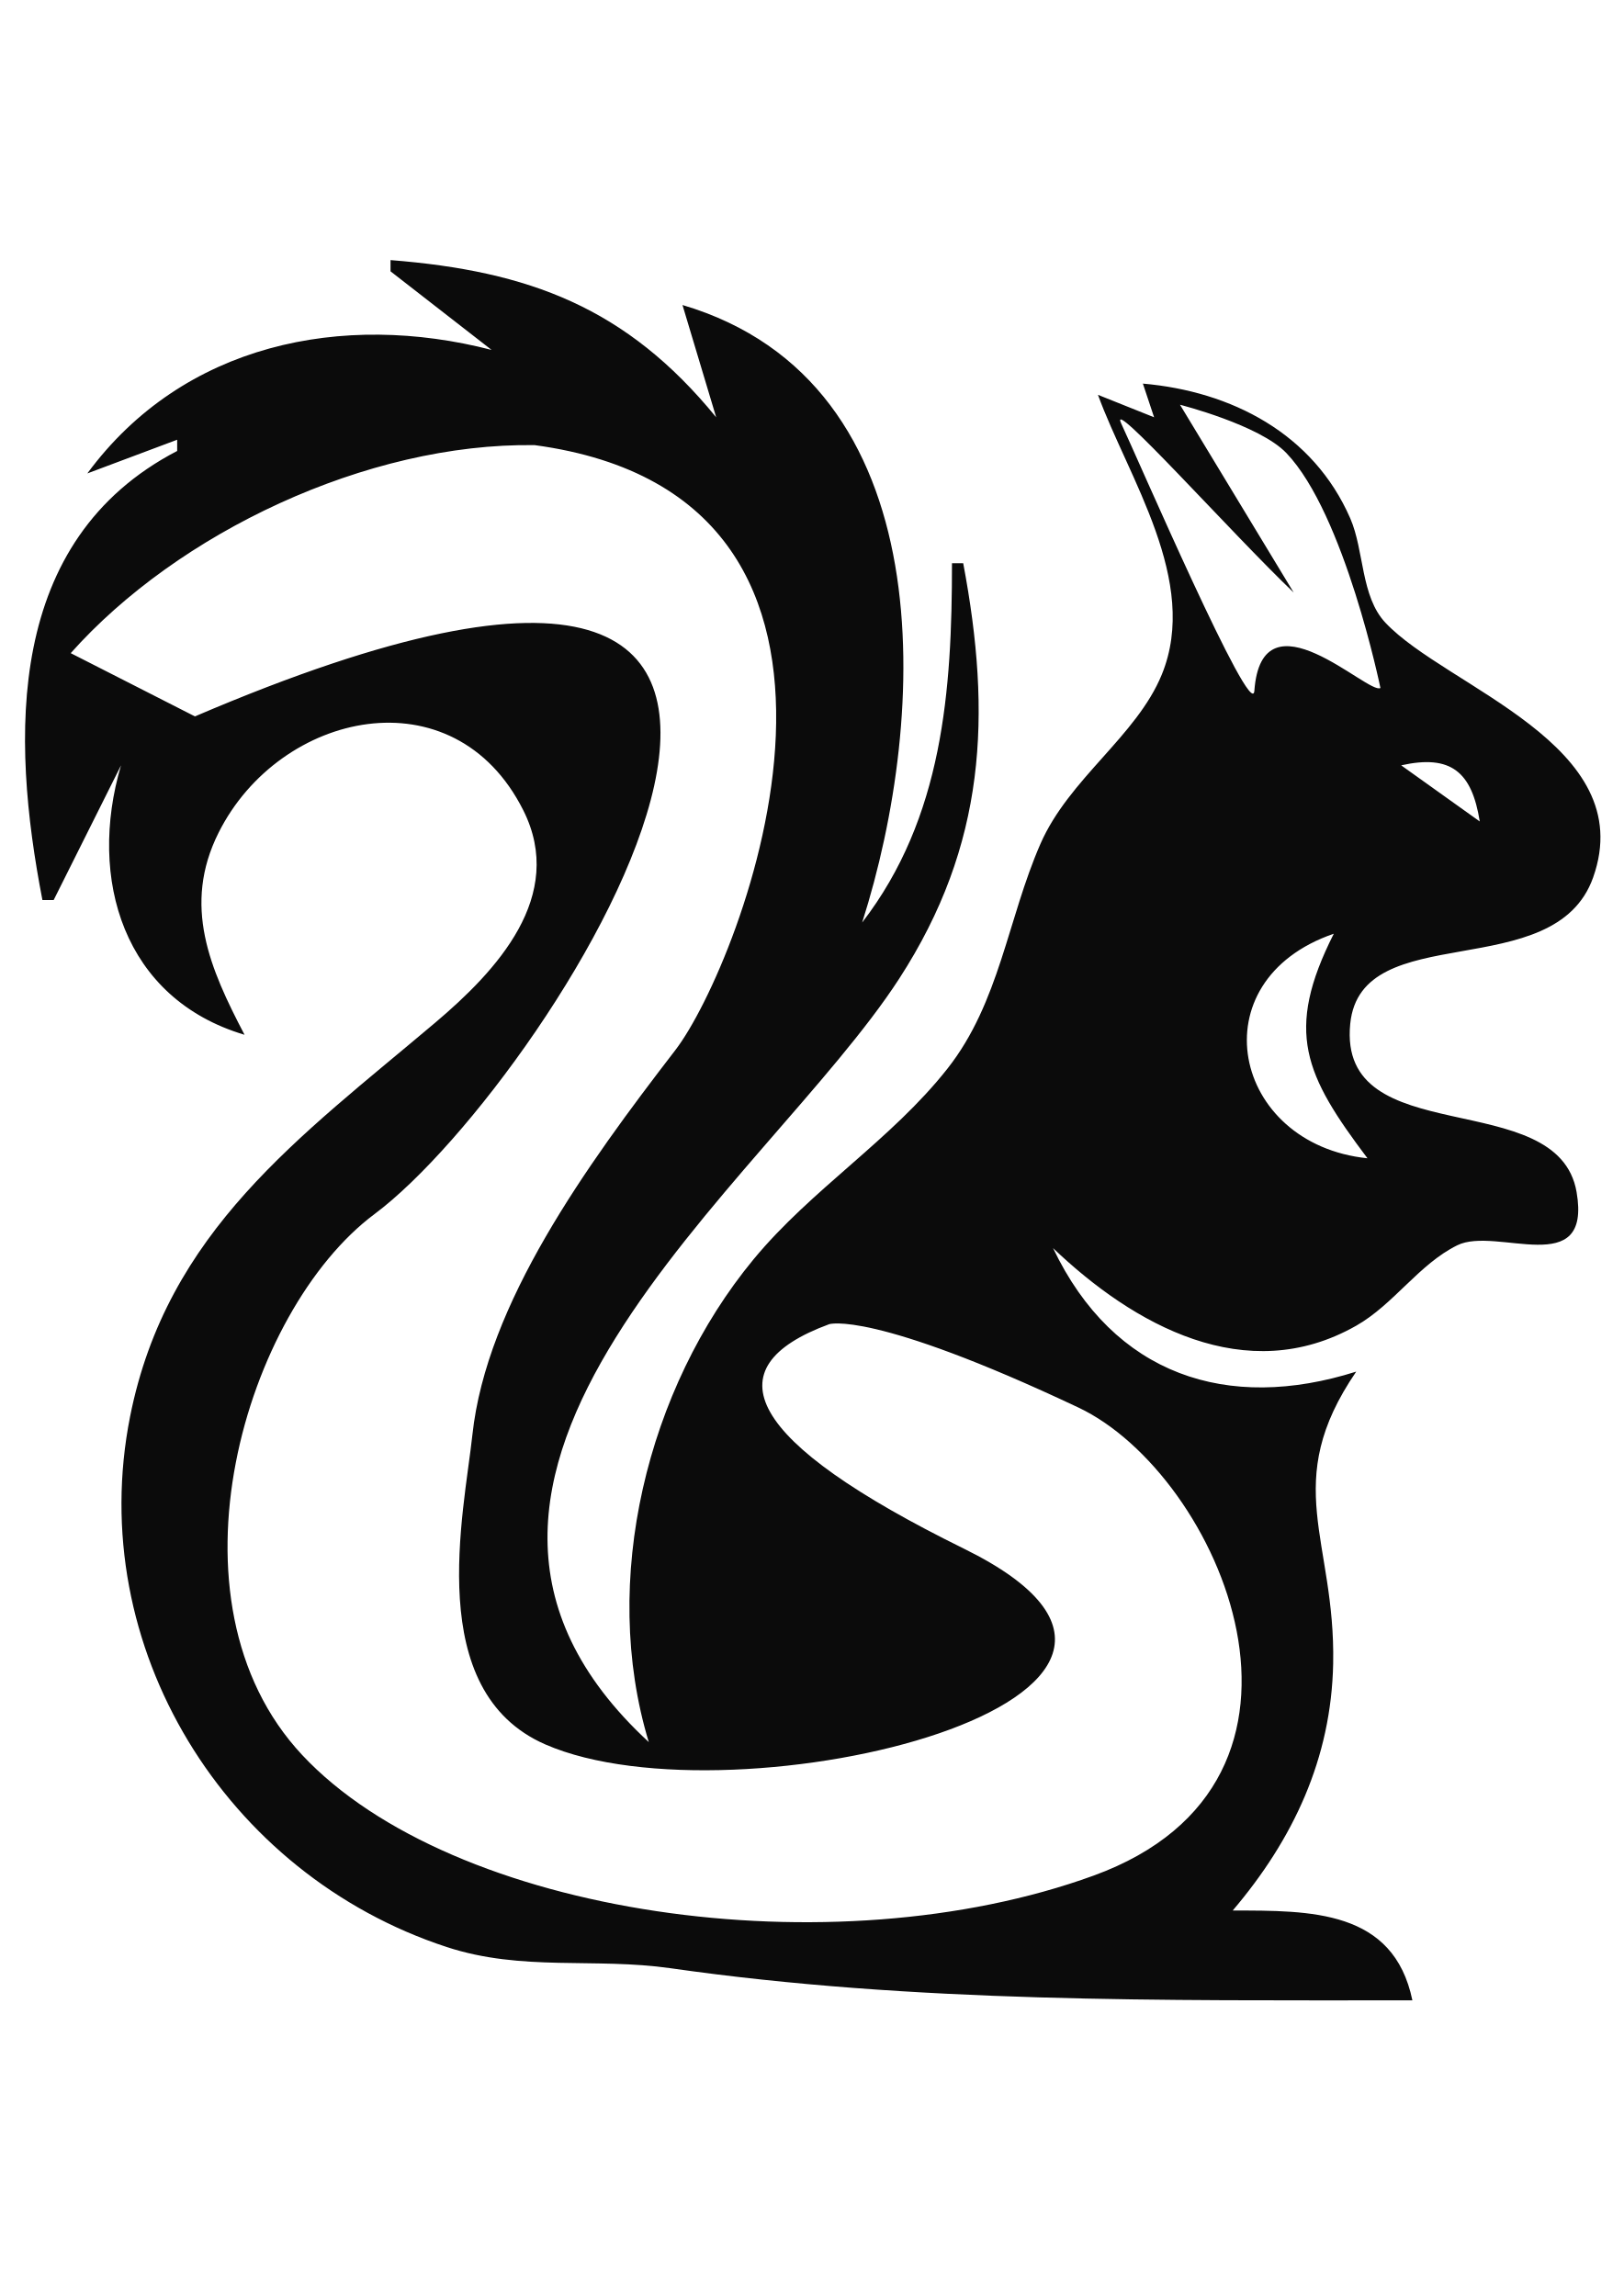
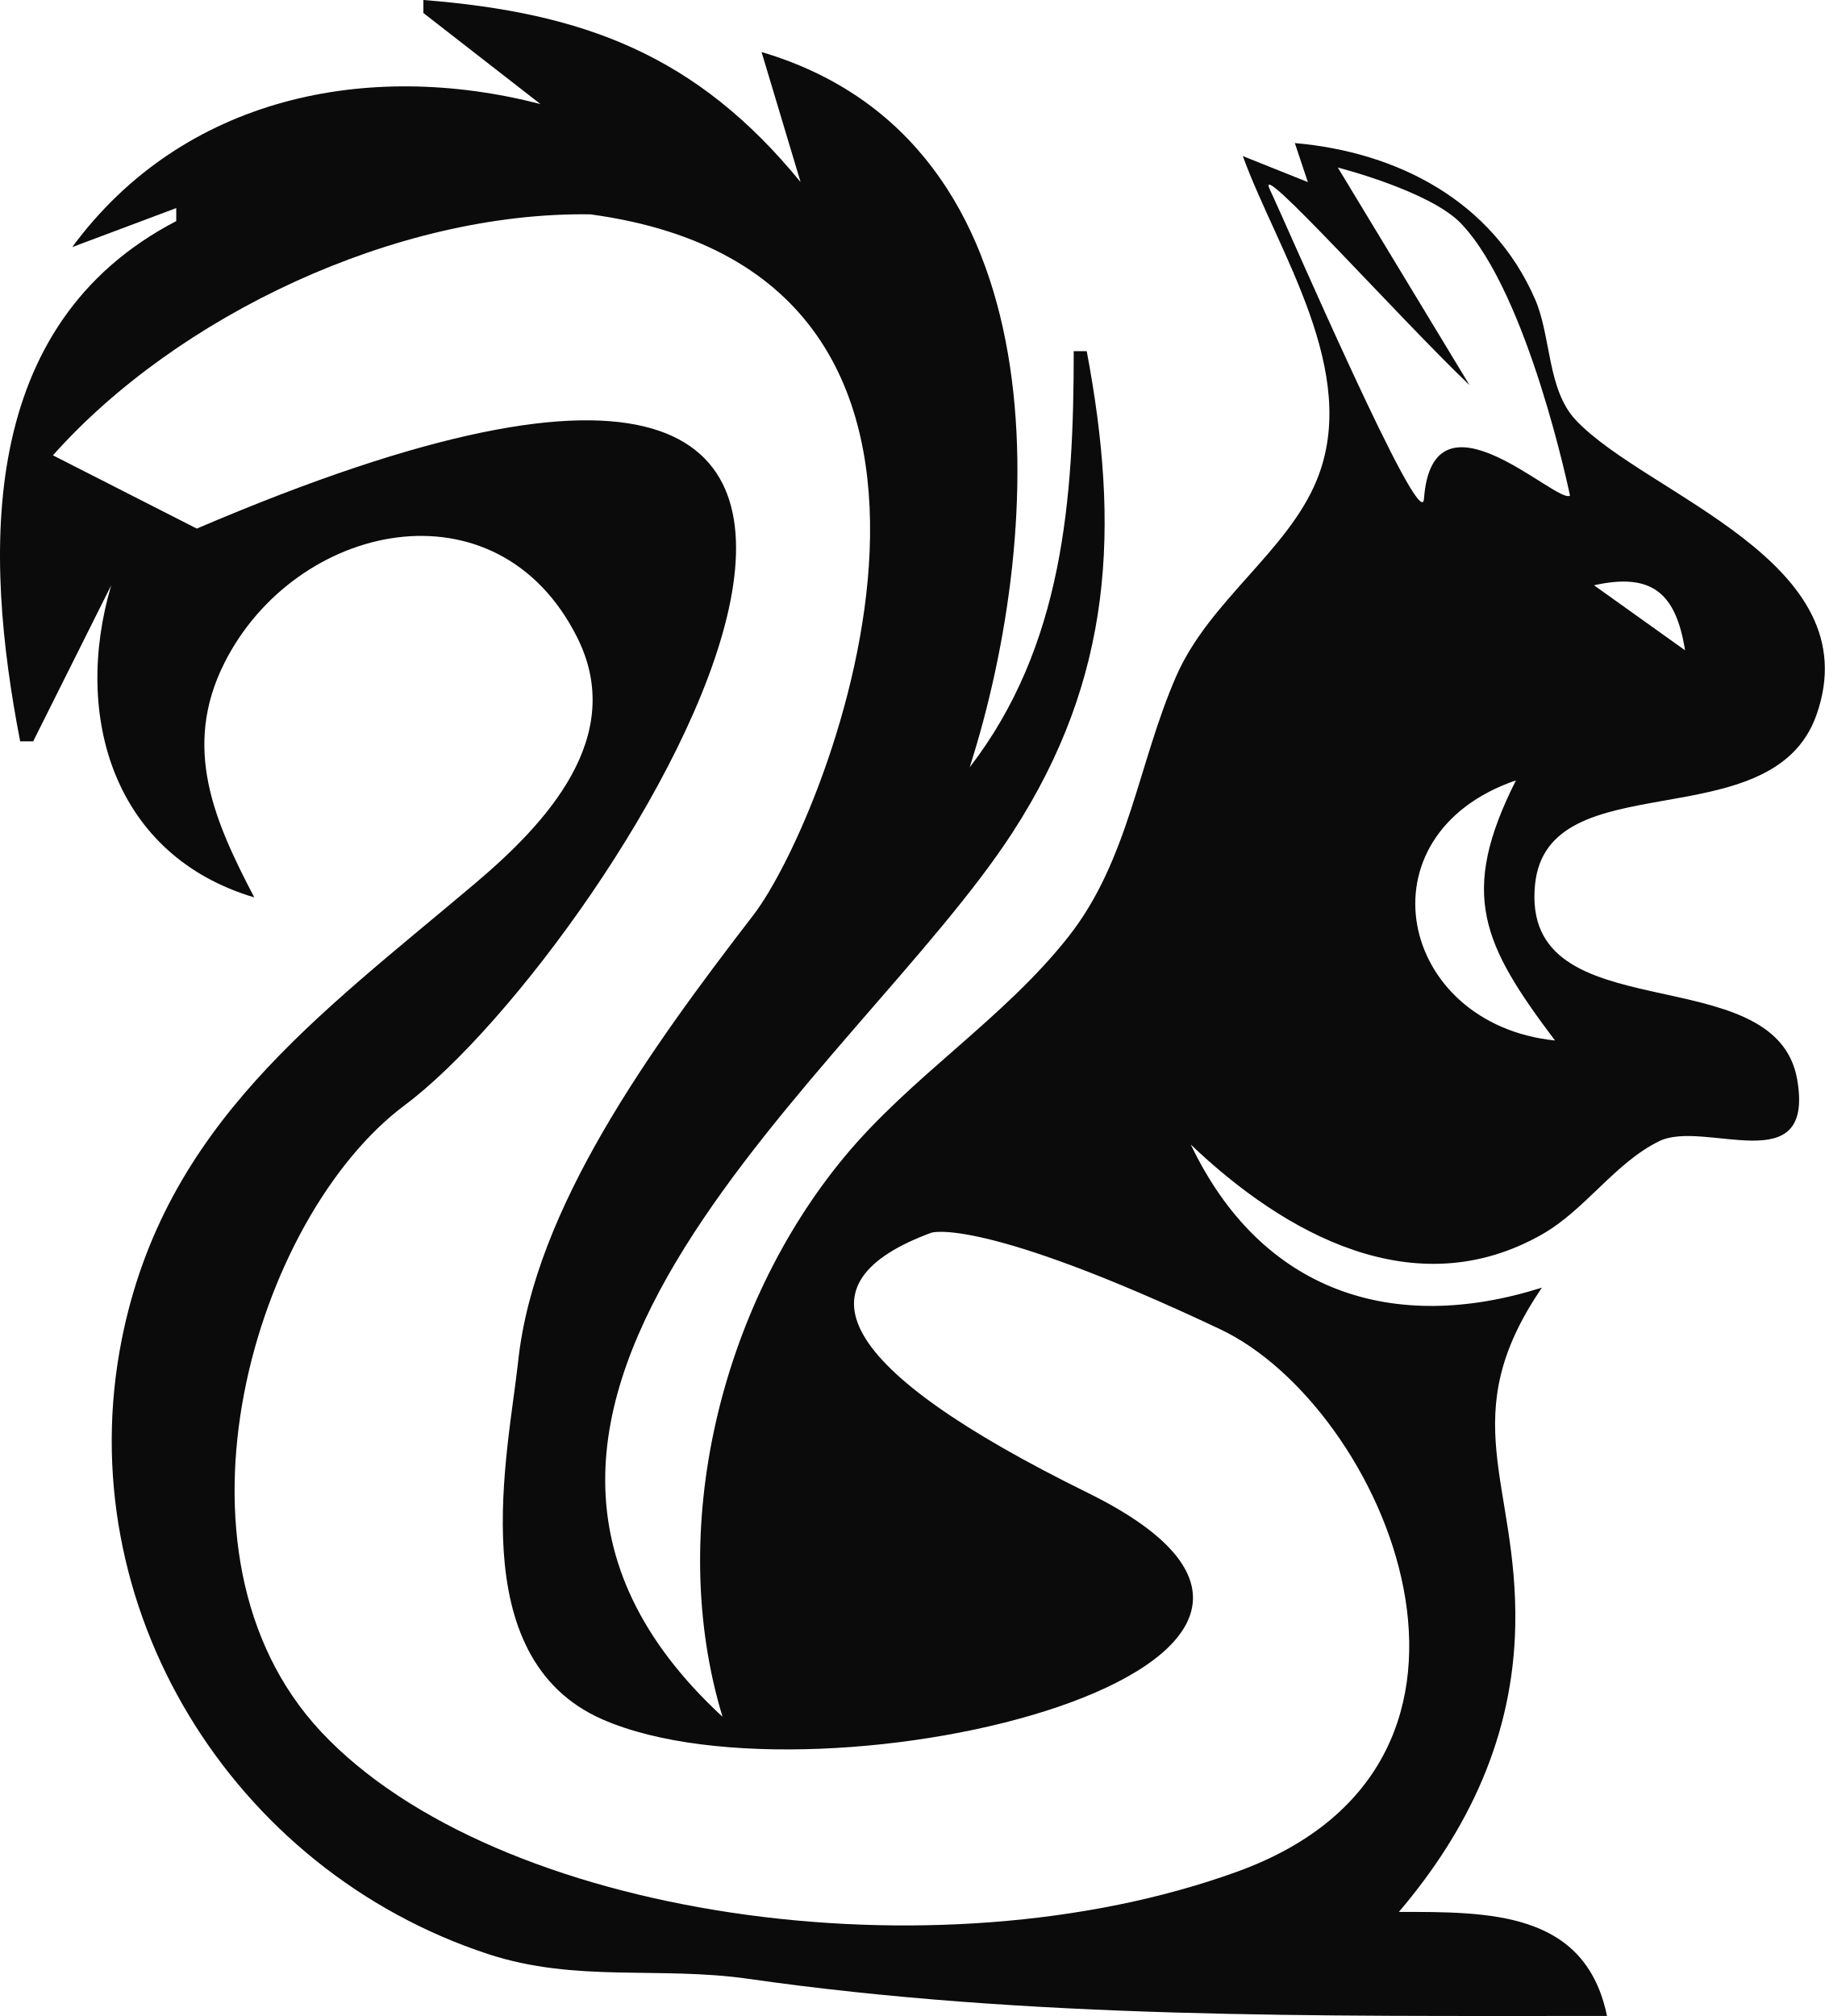
- <svg xmlns="http://www.w3.org/2000/svg" width="210mm" height="297mm" viewBox="0 0 210 297" version="1.1" id="svg1">
+ <svg xmlns="http://www.w3.org/2000/svg" width="203.757mm" height="225.115mm" viewBox="0 0 203.757 225.115" version="1.1" id="svg1">
  <defs id="defs1" />
-   <g id="layer1">
+   <g id="layer1" transform="translate(-3.234936,-33.64542)">
    <path d="M 50.509,33.645 V 35.098 L 63.58,45.264 C 44.311,40.278 23.68,44.426 11.296,61.239 l 11.618,-4.357 v 1.452 C 0.683,69.9 1.389,95.292 5.487,116.427 H 6.94 L 15.653,98.999 c -4.348,14.709 0.34,30.208 15.975,34.855 -4.472,-8.545 -8.072,-16.728 -3.357,-26.142 7.888,-15.749 30.439,-20.755 39.405,-2.903 5.585,11.119 -3.472,20.784 -11.38,27.471 -17.548,14.837 -34.702,26.963 -39.47,50.953 -5.926,29.817 12.317,59.244 40.944,68.623 9.759,3.197 19.113,1.336 28.989,2.749 31.524,4.509 63.428,4.149 95.91,4.149 -2.426,-11.733 -13.163,-11.612 -23.237,-11.618 7.825,-9.205 12.751,-19.666 12.992,-31.951 0.315,-16.022 -6.91,-23.303 2.983,-37.76 -16.649,5.278 -31.359,0.485 -39.212,-15.975 10.394,9.918 24.969,18.132 39.212,10.036 4.857,-2.761 8.104,-7.954 13.071,-10.404 5.075,-2.504 17.409,4.611 15.429,-6.878 -2.404,-13.945 -30.939,-5.051 -29.275,-21.775 1.374,-13.81 26.432,-4.87 31.416,-18.928 6.091,-17.181 -18.974,-24.572 -26.861,-32.944 -3.211,-3.408 -2.733,-9.329 -4.554,-13.507 C 169.844,56.065 159.26,50.62 147.813,49.621 l 1.452,4.357 -7.262,-2.905 c 3.889,10.687 13.197,24.084 8.259,36.178 -3.252,7.963 -12.016,13.477 -15.701,21.915 -4.237,9.704 -5.283,20.496 -12.005,29.045 -7.262,9.235 -17.585,15.595 -25.097,24.69 -13.793,16.7 -19.881,41.608 -13.548,62.449 -37.33,-34.492 15.228,-72.263 32.388,-98.757 11.228,-17.336 11.988,-34.04 8.277,-53.735 h -1.452 c 0,16.489 -1.164,32.907 -11.618,46.474 8.563,-26.778 10.564,-69.86 -23.237,-79.877 l 4.357,14.523 C 81.038,39.788 68.432,35.06 50.509,33.645 m 102.105,18.711 c 0,0 10.28,2.607 13.76,6.25 7.537,7.889 12.162,30.387 12.162,30.387 -1.484,0.972 -15.34,-12.894 -16.305,0.371 -0.308,4.234 -15.238,-30.395 -17.209,-34.557 -1.855,-3.917 14.317,14.23 22.298,21.846 m 24.064,29.608 -10.166,-7.262 c 6.441,-1.435 9.141,0.833 10.166,7.262 m -18.88,14.523 c -6.402,12.684 -3.75,18.281 4.357,29.046 -17.528,-1.807 -22.064,-22.971 -4.357,-29.046 M 9.146,84.489 C 22.97,68.95 47.444,57.261 69.153,57.58 c 50.443,6.816 26.658,67.264 18.181,78.272 -11.54,14.985 -24.415,32.798 -26.238,49.757 -1.091,10.15 -6.373,33.139 9.43,40.041 24.532,10.715 93.188,-6.093 54.168,-25.308 -28.319,-13.945 -32.708,-23.433 -17.46,-29.048 0,0 5.451,-1.872 32.234,10.775 18.263,8.624 35.69,48.299 1.953,60.558 -33.737,12.26 -82.887,5.183 -102.34,-15.611 -18.675,-19.962 -7.338,-57.515 9.362,-69.974 C 71.823,139.601 129.258,48.154 25.211,92.67 m 110.5,66.842 -0.484,0.968 0.484,-0.968" style="fill:#0b0b0b;stroke:none;stroke-width:1.452" id="path1" />
  </g>
</svg>
